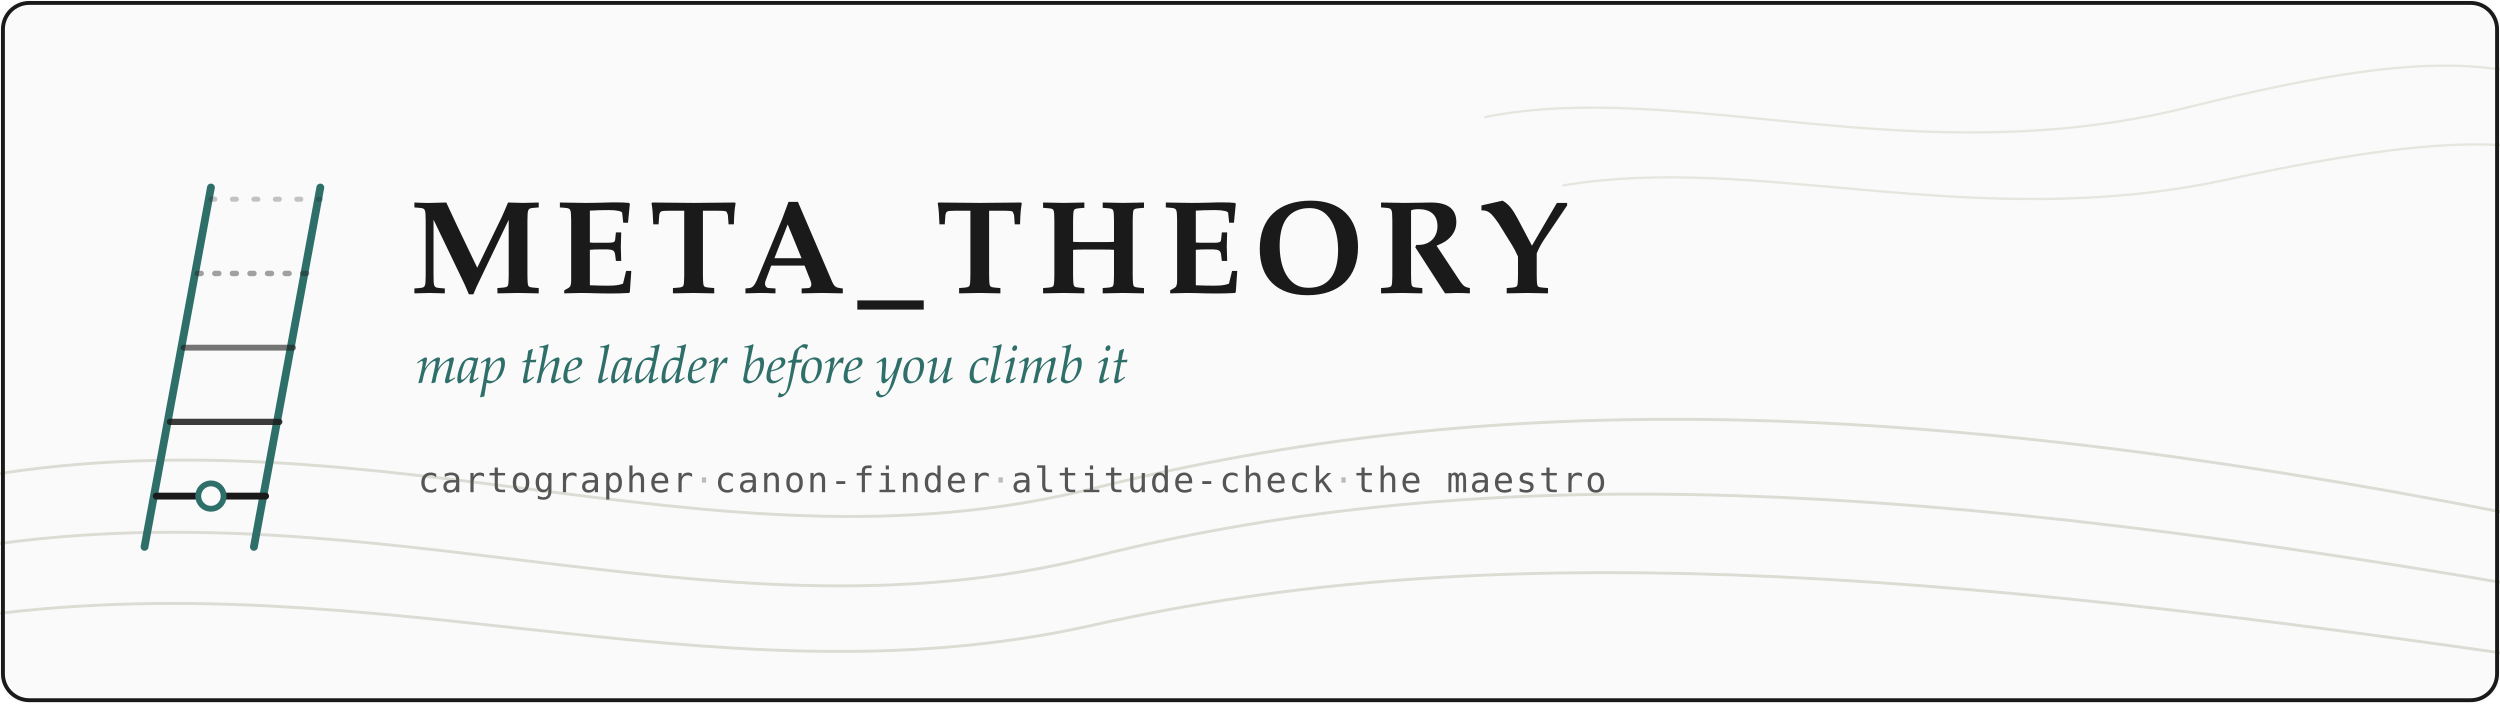
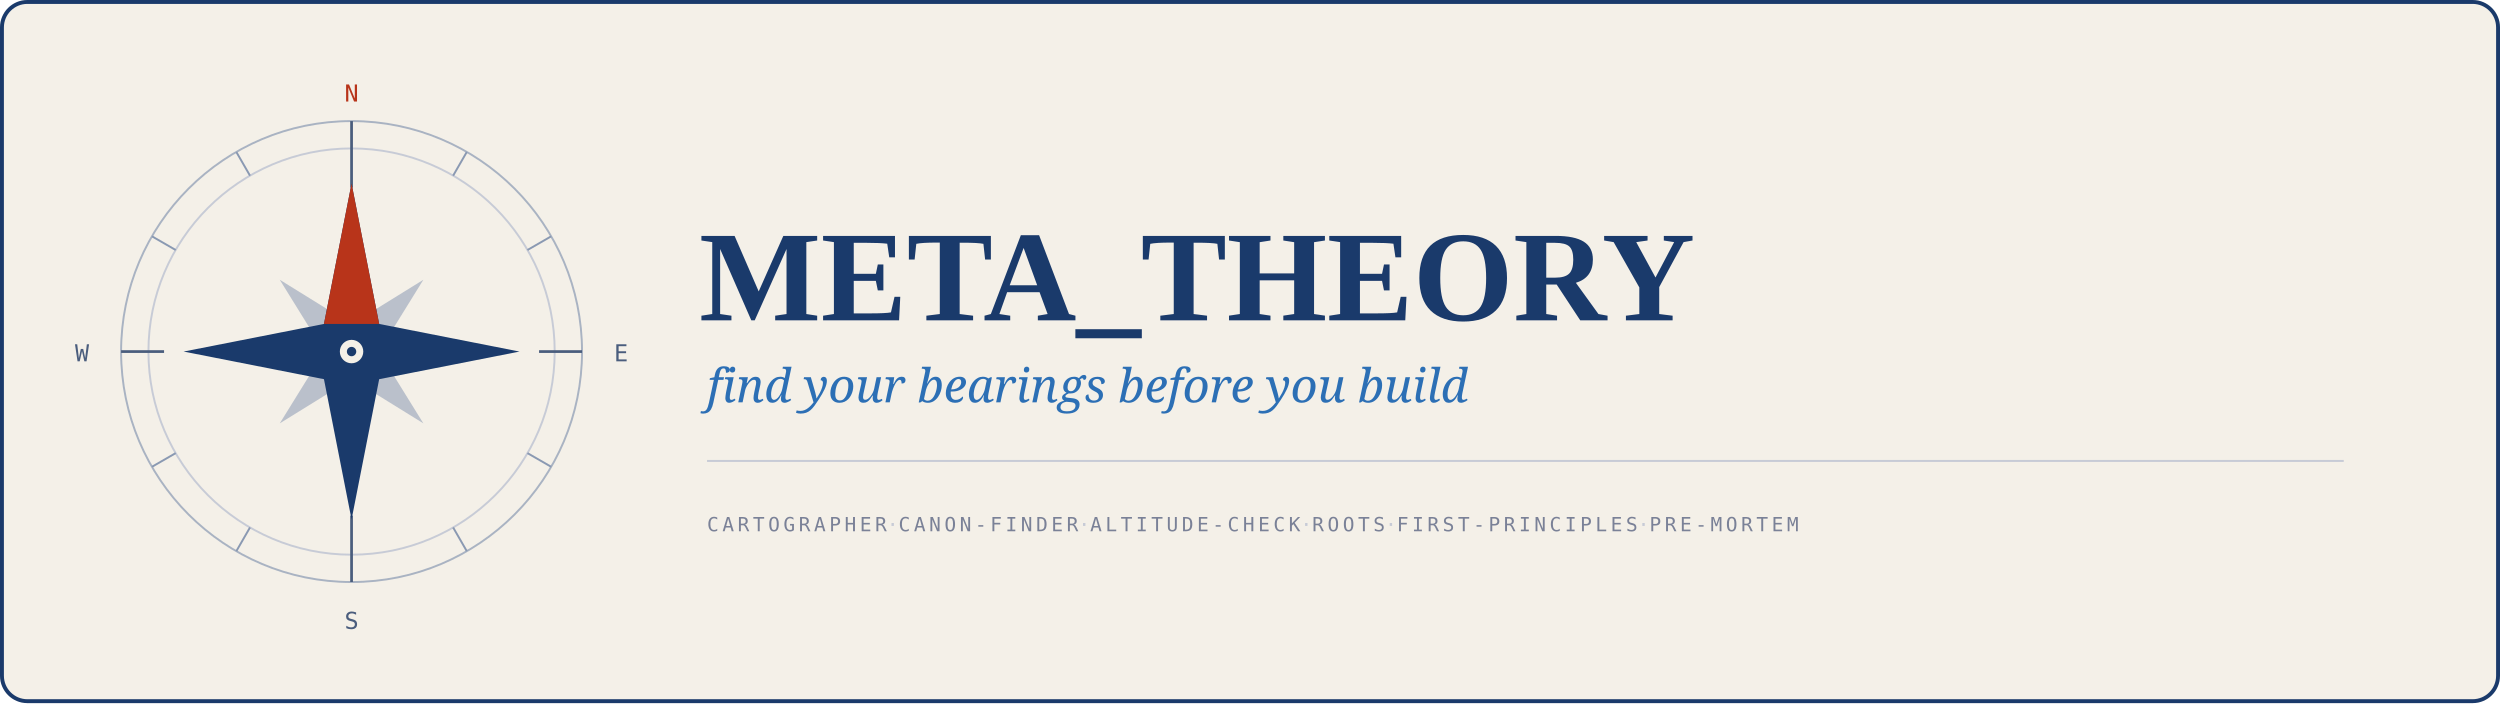
- <svg xmlns="http://www.w3.org/2000/svg" width="1280" height="360" viewBox="0 0 1280 360" font-family="'Iowan Old Style','Palatino Linotype',Palatino,Georgia,serif">
+ <svg xmlns="http://www.w3.org/2000/svg" width="1280" height="360" viewBox="0 0 1280 360">
  <defs>
-     <clipPath id="frame">
-       <rect x="0" y="0" width="1280" height="360" rx="14" />
+     <clipPath id="f">
+       <rect width="1280" height="360" rx="14" />
    </clipPath>
  </defs>
-   <g clip-path="url(#frame)">
-     <rect x="0" y="0" width="1280" height="360" fill="#fafafa" />
-     <g fill="none" stroke="#dcdcd4" stroke-width="1.5">
-       <path d="M -40 250 C 180 200, 360 300, 560 250 S 980 200, 1320 270" />
-       <path d="M -40 285 C 180 240, 360 335, 560 285 S 980 245, 1320 305" />
-       <path d="M -40 320 C 180 280, 360 365, 560 320 S 980 290, 1320 340" />
+   <g clip-path="url(#f)">
+     <rect width="1280" height="360" fill="#f4f0e8" />
+     <g>
+       <circle cx="180" cy="180" r="118" fill="none" stroke="#8a99b2" stroke-width="1" stroke-opacity="0.7" />
+       <circle cx="180" cy="180" r="104" fill="none" stroke="#c7cbd6" stroke-width="1" />
+       <g stroke="#8a99b2" stroke-width="1">
+         <line x1="232" y1="89.94" x2="239" y2="77.8" />
+         <line x1="270.06" y1="128" x2="282.2" y2="121" />
+         <line x1="270.06" y1="232" x2="282.2" y2="239" />
+         <line x1="232" y1="270.06" x2="239" y2="282.2" />
+         <line x1="128" y1="270.06" x2="121" y2="282.2" />
+         <line x1="89.94" y1="232" x2="77.8" y2="239" />
+         <line x1="89.94" y1="128" x2="77.8" y2="121" />
+         <line x1="128" y1="89.94" x2="121" y2="77.8" />
+       </g>
+       <g stroke="#4a5d7d" stroke-width="1.4">
+         <line x1="180" y1="96" x2="180" y2="62" />
+         <line x1="276" y1="180" x2="298" y2="180" />
+         <line x1="180" y1="264" x2="180" y2="298" />
+         <line x1="84" y1="180" x2="62" y2="180" />
+       </g>
+       <polygon points="216.77,143.23 194,180 216.77,216.77 180,194 143.23,216.77 166,180 143.23,143.23 180,166" fill="#8a99b2" fill-opacity="0.55" />
+       <polygon points="180,94 194.14,165.86 266,180 194.14,194.14 180,266 165.86,194.14 94,180 165.86,165.86" fill="#1a3a6b" />
+       <polygon points="180,94 194.14,165.86 165.86,165.86" fill="#b8341a" />
+       <circle cx="180" cy="180" r="7" fill="#f4f0e8" stroke="#1a3a6b" stroke-width="2" />
+       <circle cx="180" cy="180" r="2.4" fill="#1a3a6b" />
+       <g font-family="'JetBrains Mono',ui-monospace,'SFMono-Regular',Menlo,monospace" font-size="12" letter-spacing="1" fill="#4a5d7d">
+         <text x="180" y="52" text-anchor="middle" fill="#b8341a">N</text>
+         <text x="318" y="185" text-anchor="middle">E</text>
+         <text x="180" y="322" text-anchor="middle">S</text>
+         <text x="42" y="185" text-anchor="middle">W</text>
+       </g>
    </g>
-     <g fill="none" stroke="#e6e6df" stroke-width="1.2">
-       <path d="M 760 60 C 860 40, 980 90, 1120 55 S 1300 30, 1360 70" />
-       <path d="M 800 95 C 900 78, 1010 120, 1140 92 S 1310 70, 1360 100" />
-     </g>
-     <g transform="translate(74,96)">
-       <line x1="0" y1="184" x2="34" y2="0" stroke="#2f6f6a" stroke-width="4" stroke-linecap="round" />
-       <line x1="56" y1="184" x2="90" y2="0" stroke="#2f6f6a" stroke-width="4" stroke-linecap="round" />
-       <line x1="6" y1="158" x2="62" y2="158" stroke="#1a1a1a" stroke-width="3.5" stroke-linecap="round" />
-       <line x1="13" y1="120" x2="69" y2="120" stroke="#1a1a1a" stroke-width="3.2" stroke-linecap="round" opacity="0.85" />
-       <line x1="20" y1="82" x2="76" y2="82" stroke="#1a1a1a" stroke-width="3" stroke-linecap="round" opacity="0.6" />
-       <line x1="27" y1="44" x2="83" y2="44" stroke="#1a1a1a" stroke-width="2.8" stroke-linecap="round" opacity="0.4" stroke-dasharray="2 7" />
-       <line x1="34" y1="6" x2="90" y2="6" stroke="#1a1a1a" stroke-width="2.6" stroke-linecap="round" opacity="0.25" stroke-dasharray="2 9" />
-       <circle cx="34" cy="158" r="6.5" fill="#fafafa" stroke="#2f6f6a" stroke-width="3" />
-     </g>
-     <text x="210" y="150" font-size="68" font-weight="700" letter-spacing="6" fill="#1a1a1a">META_THEORY</text>
-     <text x="213" y="196" font-size="27" font-style="italic" fill="#2f6f6a">map the ladder before you climb it</text>
-     <text x="214" y="252" font-family="'SF Mono',ui-monospace,Menlo,Consolas,monospace" font-size="18" letter-spacing="1" fill="#555">
-       cartographer<tspan fill="#bbb">  ·  </tspan>canon-finder<tspan fill="#bbb">  ·  </tspan>altitude-check<tspan fill="#bbb">  ·  </tspan>the maestro
-     </text>
-     <rect x="1.5" y="1.5" width="1277" height="357" rx="13.5" fill="none" stroke="#1a1a1a" stroke-width="2" />
+     <text x="358" y="164" font-family="'Fraunces','Georgia','Times New Roman',serif" font-size="66" font-weight="600" fill="#1a3a6b">META_THEORY</text>
+     <text x="362" y="206" font-family="'Fraunces','Georgia',serif" font-style="italic" font-size="24" fill="#2c6fb5">find your bearings before you build</text>
+     <line x1="362" y1="236" x2="1200" y2="236" stroke="#c7cbd6" stroke-width="1" />
+     <text x="362" y="272" font-family="'JetBrains Mono',ui-monospace,'SFMono-Regular',Menlo,monospace" font-size="10" letter-spacing="1.8" fill="#7a8197">CARTOGRAPHER<tspan fill="#c7cbd6">  ·  </tspan>CANON-FINDER<tspan fill="#c7cbd6">  ·  </tspan>ALTITUDE-CHECK<tspan fill="#c7cbd6">  ·  </tspan>ROOTS<tspan fill="#c7cbd6">  ·  </tspan>FIRST-PRINCIPLES<tspan fill="#c7cbd6">  ·  </tspan>PRE-MORTEM</text>
+     <rect x="1" y="1" width="1278" height="358" rx="13" fill="none" stroke="#1a3a6b" stroke-width="2" />
  </g>
</svg>
